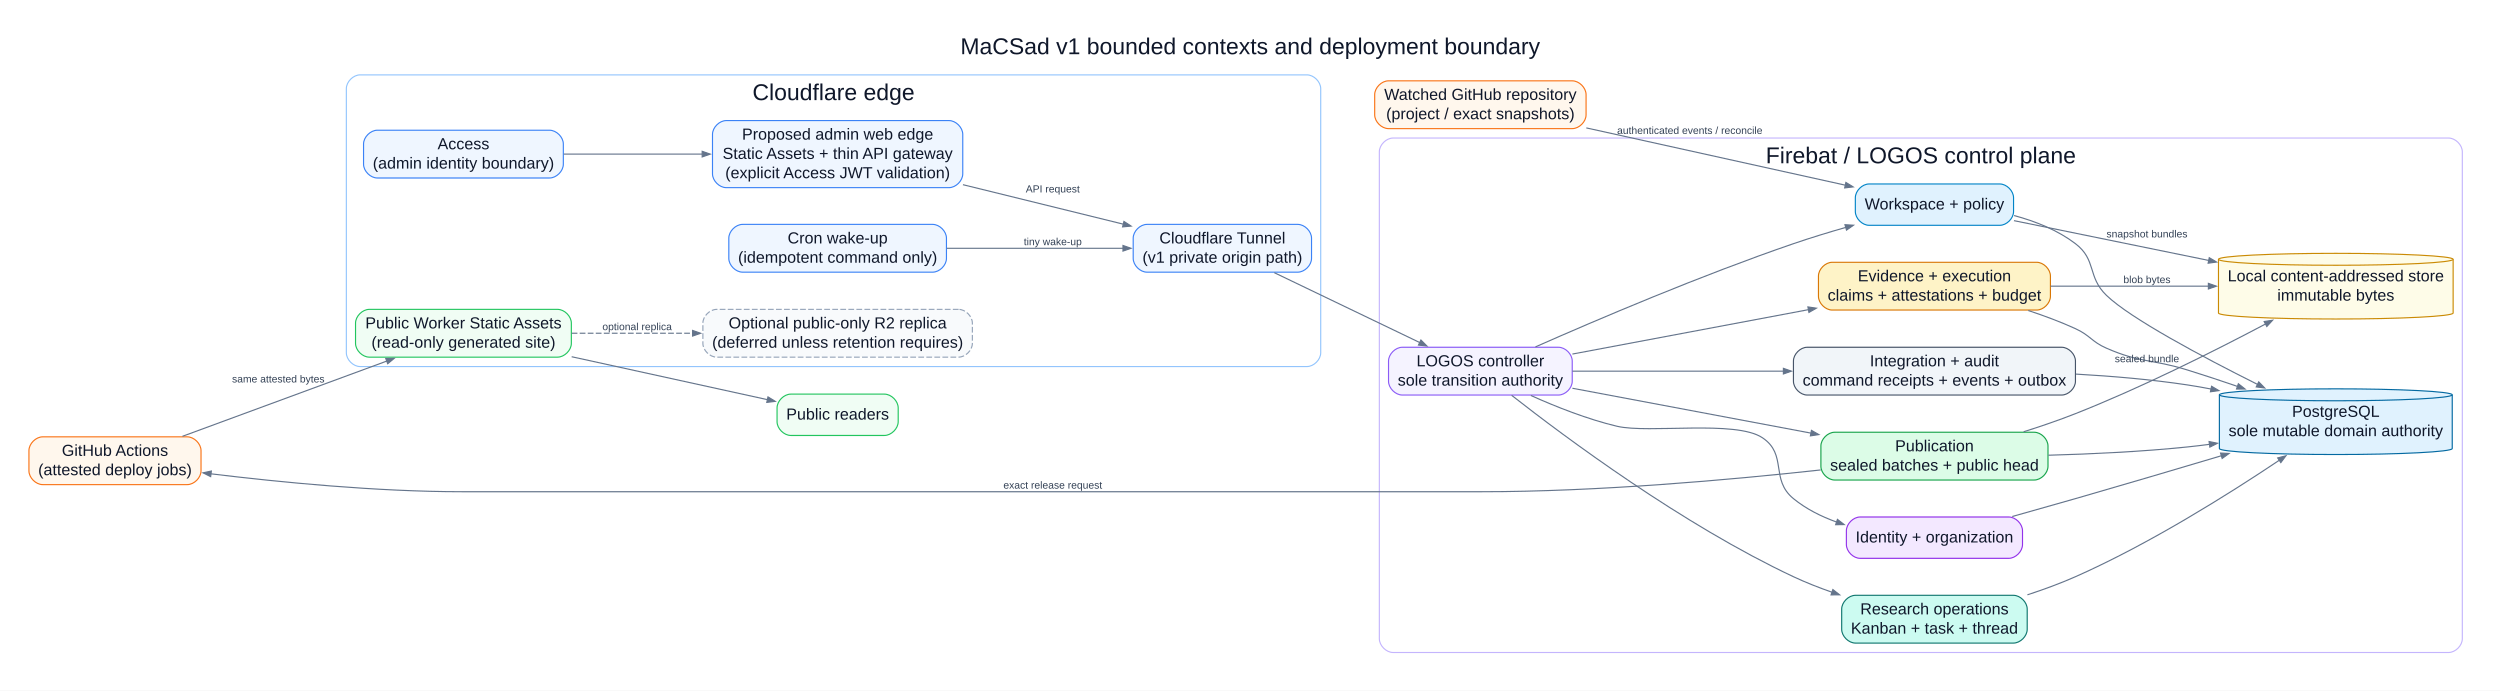
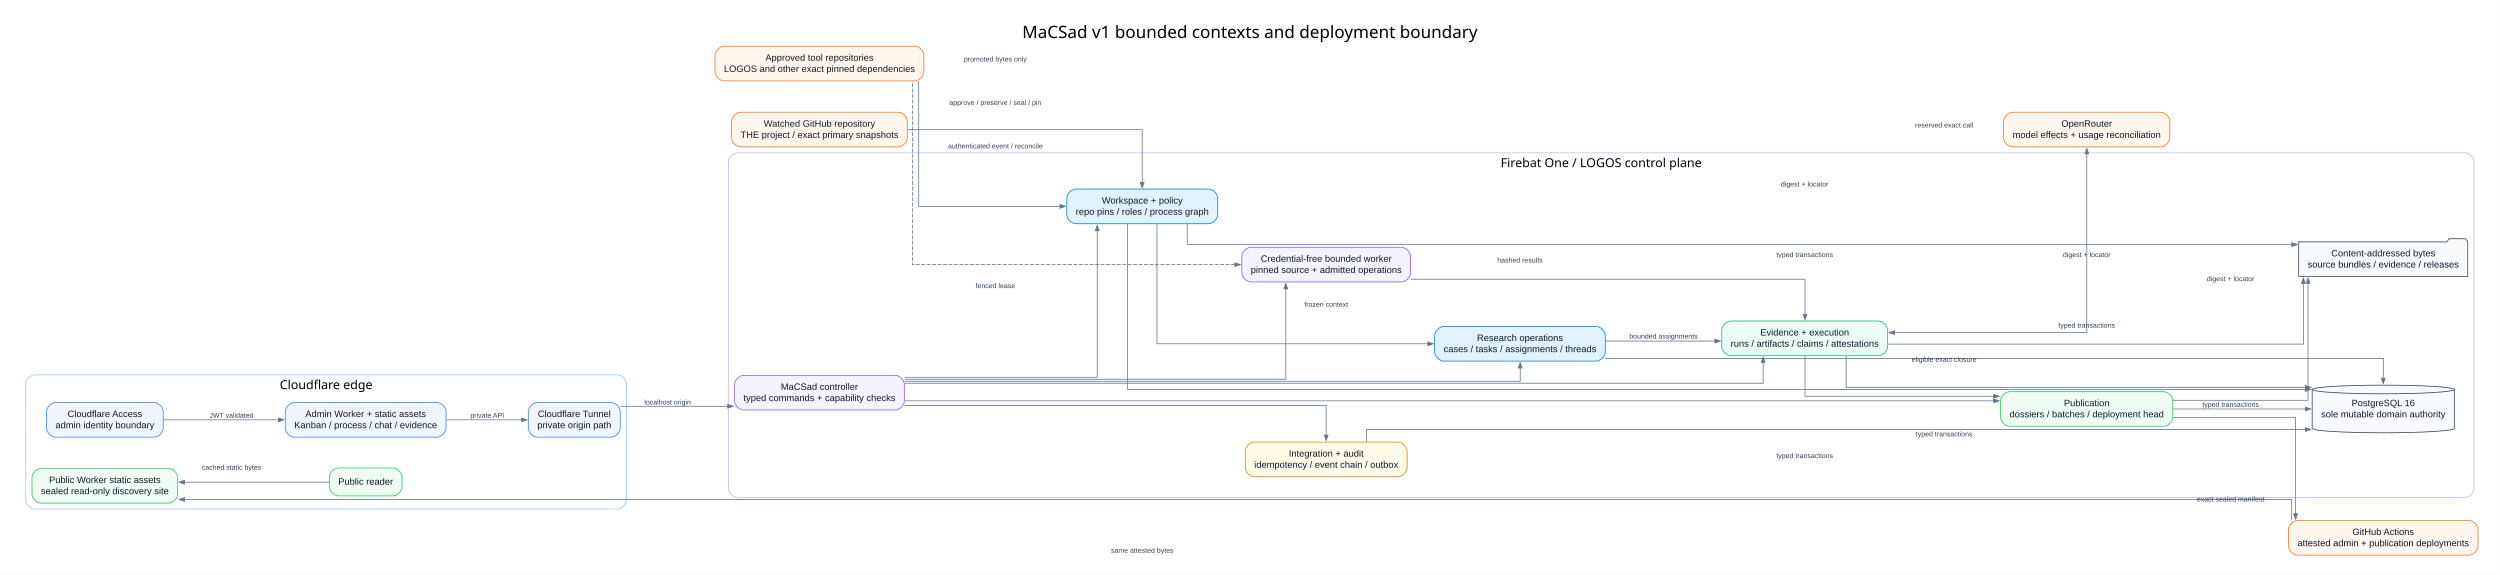
- <svg xmlns="http://www.w3.org/2000/svg" width="2177pt" height="601pt" viewBox="0.00 0.00 2177.00 601.00">
-   <g id="graph0" class="graph" transform="scale(1 1) rotate(0) translate(25.2 576.2)">
-     <polygon fill="#ffffff" stroke="none" points="-25.2,25.2 -25.2,-576.2 2152.19,-576.2 2152.19,25.2 -25.2,25.2" />
-     <text xml:space="preserve" text-anchor="middle" x="1063.5" y="-529" font-family="Arial" font-size="20.00" fill="#0f172a">MaCSad v1 bounded contexts and deployment boundary</text>
+ <svg xmlns="http://www.w3.org/2000/svg" width="3221pt" height="740pt" viewBox="0.00 0.00 3221.00 740.00">
+   <g id="graph0" class="graph" transform="scale(1 1) rotate(0) translate(25.2 715.24)">
+     <polygon fill="white" stroke="none" points="-25.2,25.2 -25.2,-715.24 3195.46,-715.24 3195.46,25.2 -25.2,25.2" />
+     <text xml:space="preserve" text-anchor="middle" x="1585.13" y="-666.24" font-family="Arial Bold" font-size="22.00">MaCSad v1 bounded contexts and deployment boundary</text>
    <g id="clust1" class="cluster">
-       <path fill="#ffffff" stroke="#93c5fd" d="M288.4,-257C288.4,-257 1112.88,-257 1112.88,-257 1118.88,-257 1124.88,-263 1124.88,-269 1124.88,-269 1124.88,-499 1124.88,-499 1124.88,-505 1118.88,-511 1112.88,-511 1112.88,-511 288.4,-511 288.4,-511 282.4,-511 276.4,-505 276.4,-499 276.4,-499 276.4,-269 276.4,-269 276.4,-263 282.4,-257 288.4,-257" />
-       <text xml:space="preserve" text-anchor="middle" x="700.64" y="-489" font-family="Arial" font-size="20.00" fill="#0f172a">Cloudflare edge</text>
+       <path fill="white" stroke="#93c5fd" d="M20,-59.32C20,-59.32 769.93,-59.32 769.93,-59.32 775.93,-59.32 781.93,-65.32 781.93,-71.32 781.93,-71.32 781.93,-220.32 781.93,-220.32 781.93,-226.32 775.93,-232.32 769.93,-232.32 769.93,-232.32 20,-232.32 20,-232.32 14,-232.32 8,-226.32 8,-220.32 8,-220.32 8,-71.32 8,-71.32 8,-65.32 14,-59.32 20,-59.32" />
+       <text xml:space="preserve" text-anchor="middle" x="394.97" y="-213.92" font-family="Arial Bold" font-size="16.00">Cloudflare edge</text>
    </g>
    <g id="clust2" class="cluster">
-       <path fill="#ffffff" stroke="#c4b5fd" d="M1187.93,-8C1187.93,-8 2106.99,-8 2106.99,-8 2112.99,-8 2118.99,-14 2118.99,-20 2118.99,-20 2118.99,-444 2118.99,-444 2118.99,-450 2112.99,-456 2106.99,-456 2106.99,-456 1187.93,-456 1187.93,-456 1181.93,-456 1175.93,-450 1175.93,-444 1175.93,-444 1175.93,-20 1175.93,-20 1175.93,-14 1181.93,-8 1187.93,-8" />
-       <text xml:space="preserve" text-anchor="middle" x="1647.46" y="-434" font-family="Arial" font-size="20.00" fill="#0f172a">Firebat / LOGOS control plane</text>
+       <path fill="white" stroke="#c4b5fd" d="M925.17,-74.32C925.17,-74.32 3150.26,-74.32 3150.26,-74.32 3156.26,-74.32 3162.26,-80.32 3162.26,-86.32 3162.26,-86.32 3162.26,-506.32 3162.26,-506.32 3162.26,-512.32 3156.26,-518.32 3150.26,-518.32 3150.26,-518.32 925.17,-518.32 925.17,-518.32 919.17,-518.32 913.17,-512.32 913.17,-506.32 913.17,-506.32 913.17,-86.32 913.17,-86.32 913.17,-80.32 919.17,-74.32 925.17,-74.32" />
+       <text xml:space="preserve" text-anchor="middle" x="2037.72" y="-499.92" font-family="Arial Bold" font-size="16.00">Firebat One / LOGOS control plane</text>
    </g>
    <g id="node1" class="node">
-       <path fill="#fff7ed" stroke="#f97316" d="M1343.95,-505.8C1343.95,-505.8 1183.88,-505.8 1183.88,-505.8 1177.88,-505.8 1171.88,-499.8 1171.88,-493.8 1171.88,-493.8 1171.88,-476.2 1171.88,-476.2 1171.88,-470.2 1177.88,-464.2 1183.88,-464.2 1183.88,-464.2 1343.95,-464.2 1343.95,-464.2 1349.95,-464.2 1355.95,-470.2 1355.95,-476.2 1355.95,-476.2 1355.95,-493.8 1355.95,-493.8 1355.95,-499.8 1349.95,-505.8 1343.95,-505.8" />
-       <text xml:space="preserve" text-anchor="middle" x="1263.91" y="-489.2" font-family="Arial" font-size="14.00" fill="#0f172a">Watched GitHub repository</text>
-       <text xml:space="preserve" text-anchor="middle" x="1263.91" y="-472.4" font-family="Arial" font-size="14.00" fill="#0f172a">(project / exact snapshots)</text>
+       <path fill="#fff7ed" stroke="#f97316" d="M1131.79,-570.64C1131.79,-570.64 929.35,-570.64 929.35,-570.64 923.35,-570.64 917.35,-564.64 917.35,-558.64 917.35,-558.64 917.35,-538 917.35,-538 917.35,-532 923.35,-526 929.35,-526 929.35,-526 1131.79,-526 1131.79,-526 1137.79,-526 1143.79,-532 1143.79,-538 1143.79,-538 1143.79,-558.64 1143.79,-558.64 1143.79,-564.64 1137.79,-570.64 1131.79,-570.64" />
+       <text xml:space="preserve" text-anchor="middle" x="1030.57" y="-551.92" font-family="Arial" font-size="12.00" fill="#0f172a">Watched GitHub repository</text>
+       <text xml:space="preserve" text-anchor="middle" x="1030.57" y="-537.52" font-family="Arial" font-size="12.00" fill="#0f172a">THE project / exact primary snapshots</text>
    </g>
    <g id="node11" class="node">
-       <path fill="#e0f2fe" stroke="#0284c7" d="M1716.2,-416C1716.2,-416 1602.43,-416 1602.43,-416 1596.43,-416 1590.43,-410 1590.43,-404 1590.43,-404 1590.43,-392 1590.43,-392 1590.43,-386 1596.43,-380 1602.43,-380 1602.43,-380 1716.2,-380 1716.2,-380 1722.2,-380 1728.2,-386 1728.2,-392 1728.2,-392 1728.2,-404 1728.2,-404 1728.2,-410 1722.2,-416 1716.2,-416" />
-       <text xml:space="preserve" text-anchor="middle" x="1659.31" y="-393.8" font-family="Arial" font-size="14.00" fill="#0f172a">Workspace + policy</text>
+       <path fill="#e0f2fe" stroke="#0284c7" d="M1531.72,-471.64C1531.72,-471.64 1361.26,-471.64 1361.26,-471.64 1355.26,-471.64 1349.26,-465.64 1349.26,-459.64 1349.26,-459.64 1349.26,-439 1349.26,-439 1349.26,-433 1355.26,-427 1361.26,-427 1361.26,-427 1531.72,-427 1531.72,-427 1537.72,-427 1543.72,-433 1543.72,-439 1543.72,-439 1543.72,-459.64 1543.72,-459.64 1543.72,-465.64 1537.72,-471.64 1531.72,-471.64" />
+       <text xml:space="preserve" text-anchor="middle" x="1446.49" y="-452.92" font-family="Arial" font-size="12.00" fill="#0f172a">Workspace + policy</text>
+       <text xml:space="preserve" text-anchor="middle" x="1446.49" y="-438.52" font-family="Arial" font-size="12.00" fill="#0f172a">repo pins / roles / process graph</text>
+     </g>
+     <g id="edge22" class="edge">
+       <path fill="none" stroke="#64748b" d="M1144.21,-548.32C1267.34,-548.32 1446.44,-548.32 1446.44,-548.32 1446.44,-548.32 1446.44,-480.3 1446.44,-480.3" />
+       <polygon fill="#64748b" stroke="#64748b" points="1448.89,-480.3 1446.44,-473.3 1443.99,-480.3 1448.89,-480.3" />
+       <text xml:space="preserve" text-anchor="middle" x="1257.22" y="-524.02" font-family="Arial" font-size="9.00" fill="#334155">authenticated event / reconcile</text>
+     </g>
+     <g id="node2" class="node">
+       <path fill="#fff7ed" stroke="#f97316" d="M1153.18,-655.64C1153.18,-655.64 907.97,-655.64 907.97,-655.64 901.97,-655.64 895.97,-649.64 895.97,-643.64 895.97,-643.64 895.97,-623 895.97,-623 895.97,-617 901.97,-611 907.97,-611 907.97,-611 1153.18,-611 1153.18,-611 1159.18,-611 1165.18,-617 1165.18,-623 1165.18,-623 1165.18,-643.64 1165.18,-643.64 1165.18,-649.64 1159.18,-655.64 1153.18,-655.64" />
+       <text xml:space="preserve" text-anchor="middle" x="1030.57" y="-636.92" font-family="Arial" font-size="12.00" fill="#0f172a">Approved tool repositories</text>
+       <text xml:space="preserve" text-anchor="middle" x="1030.57" y="-622.52" font-family="Arial" font-size="12.00" fill="#0f172a">LOGOS and other exact pinned dependencies</text>
+     </g>
+     <g id="edge23" class="edge">
+       <path fill="none" stroke="#64748b" d="M1158.44,-610.76C1158.44,-561.62 1158.44,-449.32 1158.44,-449.32 1158.44,-449.32 1340.45,-449.32 1340.45,-449.32" />
+       <polygon fill="#64748b" stroke="#64748b" points="1340.45,-451.77 1347.45,-449.32 1340.45,-446.87 1340.45,-451.77" />
+       <text xml:space="preserve" text-anchor="middle" x="1257.22" y="-580.02" font-family="Arial" font-size="9.00" fill="#334155">approve / preserve / seal / pin</text>
+     </g>
+     <g id="node3" class="node">
+       <path fill="#fff7ed" stroke="#f97316" d="M2758.38,-570.64C2758.38,-570.64 2568.23,-570.64 2568.23,-570.64 2562.23,-570.64 2556.23,-564.64 2556.23,-558.64 2556.23,-558.64 2556.23,-538 2556.23,-538 2556.23,-532 2562.23,-526 2568.23,-526 2568.23,-526 2758.38,-526 2758.38,-526 2764.38,-526 2770.38,-532 2770.38,-538 2770.38,-538 2770.38,-558.64 2770.38,-558.64 2770.38,-564.64 2764.38,-570.64 2758.38,-570.64" />
+       <text xml:space="preserve" text-anchor="middle" x="2663.3" y="-551.92" font-family="Arial" font-size="12.00" fill="#0f172a">OpenRouter</text>
+       <text xml:space="preserve" text-anchor="middle" x="2663.3" y="-537.52" font-family="Arial" font-size="12.00" fill="#0f172a">model effects + usage reconciliation</text>
+     </g>
+     <g id="node4" class="node">
+       <path fill="#fff7ed" stroke="#f97316" d="M3155.44,-44.64C3155.44,-44.64 2935.26,-44.64 2935.26,-44.64 2929.26,-44.64 2923.26,-38.64 2923.26,-32.64 2923.26,-32.64 2923.26,-12 2923.26,-12 2923.26,-6 2929.26,0 2935.26,0 2935.26,0 3155.44,0 3155.44,0 3161.44,0 3167.44,-6 3167.44,-12 3167.44,-12 3167.44,-32.64 3167.44,-32.64 3167.44,-38.64 3161.44,-44.64 3155.44,-44.64" />
+       <text xml:space="preserve" text-anchor="middle" x="3045.35" y="-25.92" font-family="Arial" font-size="12.00" fill="#0f172a">GitHub Actions</text>
+       <text xml:space="preserve" text-anchor="middle" x="3045.35" y="-11.52" font-family="Arial" font-size="12.00" fill="#0f172a">attested admin + publication deployments</text>
+     </g>
+     <g id="node8" class="node">
+       <path fill="#f0fdf4" stroke="#22c55e" d="M191.79,-111.64C191.79,-111.64 28,-111.64 28,-111.64 22,-111.64 16,-105.64 16,-99.64 16,-99.64 16,-79 16,-79 16,-73 22,-67 28,-67 28,-67 191.79,-67 191.79,-67 197.79,-67 203.79,-73 203.79,-79 203.79,-79 203.79,-99.64 203.79,-99.64 203.79,-105.64 197.79,-111.64 191.79,-111.64" />
+       <text xml:space="preserve" text-anchor="middle" x="109.89" y="-92.92" font-family="Arial" font-size="12.00" fill="#0f172a">Public Worker static assets</text>
+       <text xml:space="preserve" text-anchor="middle" x="109.89" y="-78.52" font-family="Arial" font-size="12.00" fill="#0f172a">sealed read-only discovery site</text>
+     </g>
+     <g id="edge28" class="edge">
+       <path fill="none" stroke="#64748b" d="M2927.44,-44.97C2927.44,-57.94 2927.44,-71.66 2927.44,-71.66 2927.44,-71.66 212.55,-71.66 212.55,-71.66" />
+       <polygon fill="#64748b" stroke="#64748b" points="212.55,-69.21 205.55,-71.66 212.55,-74.11 212.55,-69.21" />
+       <text xml:space="preserve" text-anchor="middle" x="1446.49" y="-3.02" font-family="Arial" font-size="9.00" fill="#334155">same attested bytes</text>
+     </g>
+     <g id="node5" class="node">
+       <path fill="#eff6ff" stroke="#3b82f6" d="M173.12,-196.64C173.12,-196.64 46.67,-196.64 46.67,-196.64 40.67,-196.64 34.67,-190.64 34.67,-184.64 34.67,-184.64 34.67,-164 34.67,-164 34.67,-158 40.67,-152 46.67,-152 46.67,-152 173.12,-152 173.12,-152 179.12,-152 185.12,-158 185.12,-164 185.12,-164 185.12,-184.64 185.12,-184.64 185.12,-190.64 179.12,-196.64 173.12,-196.64" />
+       <text xml:space="preserve" text-anchor="middle" x="109.89" y="-177.92" font-family="Arial" font-size="12.00" fill="#0f172a">Cloudflare Access</text>
+       <text xml:space="preserve" text-anchor="middle" x="109.89" y="-163.52" font-family="Arial" font-size="12.00" fill="#0f172a">admin identity boundary</text>
+     </g>
+     <g id="node6" class="node">
+       <path fill="#eff6ff" stroke="#3b82f6" d="M537.48,-196.64C537.48,-196.64 354.33,-196.64 354.33,-196.64 348.33,-196.64 342.33,-190.64 342.33,-184.64 342.33,-184.64 342.33,-164 342.33,-164 342.33,-158 348.33,-152 354.33,-152 354.33,-152 537.48,-152 537.48,-152 543.48,-152 549.48,-158 549.48,-164 549.48,-164 549.48,-184.64 549.48,-184.64 549.48,-190.64 543.48,-196.64 537.48,-196.64" />
+       <text xml:space="preserve" text-anchor="middle" x="445.9" y="-177.92" font-family="Arial" font-size="12.00" fill="#0f172a">Admin Worker + static assets</text>
+       <text xml:space="preserve" text-anchor="middle" x="445.9" y="-163.52" font-family="Arial" font-size="12.00" fill="#0f172a">Kanban / process / chat / evidence</text>
    </g>
    <g id="edge1" class="edge">
-       <path fill="none" stroke="#64748b" d="M1356.16,-464.82C1424.61,-449.68 1517.27,-429.19 1581.86,-414.91" />
-       <polygon fill="#64748b" stroke="#64748b" points="1582.2,-417.34 1588.51,-413.44 1581.14,-412.56 1582.2,-417.34" />
-       <text xml:space="preserve" text-anchor="middle" x="1446.24" y="-459.56" font-family="Arial" font-size="9.00" fill="#334155">authenticated events / reconcile</text>
-     </g>
-     <g id="node2" class="node">
-       <path fill="#fff7ed" stroke="#f97316" d="M137.85,-195.8C137.85,-195.8 12,-195.8 12,-195.8 6,-195.8 0,-189.8 0,-183.8 0,-183.8 0,-166.2 0,-166.2 0,-160.2 6,-154.2 12,-154.2 12,-154.2 137.85,-154.2 137.85,-154.2 143.85,-154.2 149.85,-160.2 149.85,-166.2 149.85,-166.2 149.85,-183.8 149.85,-183.8 149.85,-189.8 143.85,-195.8 137.85,-195.8" />
-       <text xml:space="preserve" text-anchor="middle" x="74.93" y="-179.2" font-family="Arial" font-size="14.00" fill="#0f172a">GitHub Actions</text>
-       <text xml:space="preserve" text-anchor="middle" x="74.93" y="-162.4" font-family="Arial" font-size="14.00" fill="#0f172a">(attested deploy jobs)</text>
+       <path fill="none" stroke="#64748b" d="M185.3,-174.32C185.3,-174.32 333.57,-174.32 333.57,-174.32" />
+       <polygon fill="#64748b" stroke="#64748b" points="333.57,-176.77 340.57,-174.32 333.57,-171.87 333.57,-176.77" />
+       <text xml:space="preserve" text-anchor="middle" x="273.06" y="-177.02" font-family="Arial" font-size="9.00" fill="#334155">JWT validated</text>
    </g>
    <g id="node7" class="node">
-       <path fill="#f0fdf4" stroke="#22c55e" d="M460.33,-306.8C460.33,-306.8 296.4,-306.8 296.4,-306.8 290.4,-306.8 284.4,-300.8 284.4,-294.8 284.4,-294.8 284.4,-277.2 284.4,-277.2 284.4,-271.2 290.4,-265.2 296.4,-265.2 296.4,-265.2 460.33,-265.2 460.33,-265.2 466.33,-265.2 472.33,-271.2 472.33,-277.2 472.33,-277.2 472.33,-294.8 472.33,-294.8 472.33,-300.8 466.33,-306.8 460.33,-306.8" />
-       <text xml:space="preserve" text-anchor="middle" x="378.37" y="-290.2" font-family="Arial" font-size="14.00" fill="#0f172a">Public Worker Static Assets</text>
-       <text xml:space="preserve" text-anchor="middle" x="378.37" y="-273.4" font-family="Arial" font-size="14.00" fill="#0f172a">(read-only generated site)</text>
-     </g>
-     <g id="edge22" class="edge">
-       <path fill="none" stroke="#64748b" d="M133.69,-196.27C184.61,-215.02 258.75,-242.32 311.86,-261.88" />
-       <polygon fill="#64748b" stroke="#64748b" points="310.71,-264.06 318.12,-264.18 312.4,-259.47 310.71,-264.06" />
-       <text xml:space="preserve" text-anchor="middle" x="217.13" y="-243.14" font-family="Arial" font-size="9.00" fill="#334155">same attested bytes</text>
-     </g>
-     <g id="node3" class="node">
-       <path fill="#f0fdf4" stroke="#22c55e" d="M744.95,-233C744.95,-233 663.46,-233 663.46,-233 657.46,-233 651.46,-227 651.46,-221 651.46,-221 651.46,-209 651.46,-209 651.46,-203 657.46,-197 663.46,-197 663.46,-197 744.95,-197 744.95,-197 750.95,-197 756.95,-203 756.95,-209 756.95,-209 756.95,-221 756.95,-221 756.95,-227 750.95,-233 744.95,-233" />
-       <text xml:space="preserve" text-anchor="middle" x="704.21" y="-210.8" font-family="Arial" font-size="14.00" fill="#0f172a">Public readers</text>
-     </g>
-     <g id="node4" class="node">
-       <path fill="#eff6ff" stroke="#3b82f6" d="M453.35,-462.8C453.35,-462.8 303.38,-462.8 303.38,-462.8 297.38,-462.8 291.38,-456.8 291.38,-450.8 291.38,-450.8 291.38,-433.2 291.38,-433.2 291.38,-427.2 297.38,-421.2 303.38,-421.2 303.38,-421.2 453.35,-421.2 453.35,-421.2 459.35,-421.2 465.35,-427.2 465.35,-433.2 465.35,-433.2 465.35,-450.8 465.35,-450.8 465.35,-456.8 459.35,-462.8 453.35,-462.8" />
-       <text xml:space="preserve" text-anchor="middle" x="378.37" y="-446.2" font-family="Arial" font-size="14.00" fill="#0f172a">Access</text>
-       <text xml:space="preserve" text-anchor="middle" x="378.37" y="-429.4" font-family="Arial" font-size="14.00" fill="#0f172a">(admin identity boundary)</text>
-     </g>
-     <g id="node5" class="node">
-       <path fill="#eff6ff" stroke="#3b82f6" d="M801.17,-471.2C801.17,-471.2 607.24,-471.2 607.24,-471.2 601.24,-471.2 595.24,-465.2 595.24,-459.2 595.24,-459.2 595.24,-424.8 595.24,-424.8 595.24,-418.8 601.24,-412.8 607.24,-412.8 607.24,-412.8 801.17,-412.8 801.17,-412.8 807.17,-412.8 813.17,-418.8 813.17,-424.8 813.17,-424.8 813.17,-459.2 813.17,-459.2 813.17,-465.2 807.17,-471.2 801.17,-471.2" />
-       <text xml:space="preserve" text-anchor="middle" x="704.21" y="-454.6" font-family="Arial" font-size="14.00" fill="#0f172a">Proposed admin web edge</text>
-       <text xml:space="preserve" text-anchor="middle" x="704.21" y="-437.8" font-family="Arial" font-size="14.00" fill="#0f172a">Static Assets + thin API gateway</text>
-       <text xml:space="preserve" text-anchor="middle" x="704.21" y="-421" font-family="Arial" font-size="14.00" fill="#0f172a">(explicit Access JWT validation)</text>
+       <path fill="#eff6ff" stroke="#3b82f6" d="M761.93,-196.64C761.93,-196.64 667.5,-196.64 667.5,-196.64 661.5,-196.64 655.5,-190.64 655.5,-184.64 655.5,-184.64 655.5,-164 655.5,-164 655.5,-158 661.5,-152 667.5,-152 667.5,-152 761.93,-152 761.93,-152 767.93,-152 773.93,-158 773.93,-164 773.93,-164 773.93,-184.64 773.93,-184.64 773.93,-190.64 767.93,-196.64 761.93,-196.64" />
+       <text xml:space="preserve" text-anchor="middle" x="714.72" y="-177.92" font-family="Arial" font-size="12.00" fill="#0f172a">Cloudflare Tunnel</text>
+       <text xml:space="preserve" text-anchor="middle" x="714.72" y="-163.52" font-family="Arial" font-size="12.00" fill="#0f172a">private origin path</text>
    </g>
    <g id="edge2" class="edge">
-       <path fill="none" stroke="#64748b" d="M465.72,-442C502.72,-442 546.5,-442 586.33,-442" />
-       <polygon fill="#64748b" stroke="#64748b" points="586.26,-444.45 593.26,-442 586.26,-439.55 586.26,-444.45" />
-     </g>
-     <g id="node6" class="node">
-       <path fill="#eff6ff" stroke="#3b82f6" d="M1104.88,-380.8C1104.88,-380.8 973.59,-380.8 973.59,-380.8 967.59,-380.8 961.59,-374.8 961.59,-368.8 961.59,-368.8 961.59,-351.2 961.59,-351.2 961.59,-345.2 967.59,-339.2 973.59,-339.2 973.59,-339.2 1104.88,-339.2 1104.88,-339.2 1110.88,-339.2 1116.88,-345.2 1116.88,-351.2 1116.88,-351.2 1116.88,-368.8 1116.88,-368.8 1116.88,-374.8 1110.88,-380.8 1104.88,-380.8" />
-       <text xml:space="preserve" text-anchor="middle" x="1039.24" y="-364.2" font-family="Arial" font-size="14.00" fill="#0f172a">Cloudflare Tunnel</text>
-       <text xml:space="preserve" text-anchor="middle" x="1039.24" y="-347.4" font-family="Arial" font-size="14.00" fill="#0f172a">(v1 private origin path)</text>
+       <path fill="none" stroke="#64748b" d="M549.83,-174.32C549.83,-174.32 646.83,-174.32 646.83,-174.32" />
+       <polygon fill="#64748b" stroke="#64748b" points="646.83,-176.77 653.83,-174.32 646.83,-171.87 646.83,-176.77" />
+       <text xml:space="preserve" text-anchor="middle" x="602.49" y="-177.02" font-family="Arial" font-size="9.00" fill="#334155">private API</text>
+     </g>
+     <g id="node10" class="node">
+       <path fill="#f5f3ff" stroke="#8b5cf6" d="M1127.97,-231.64C1127.97,-231.64 933.17,-231.64 933.17,-231.64 927.17,-231.64 921.17,-225.64 921.17,-219.64 921.17,-219.64 921.17,-199 921.17,-199 921.17,-193 927.17,-187 933.17,-187 933.17,-187 1127.97,-187 1127.97,-187 1133.97,-187 1139.97,-193 1139.97,-199 1139.97,-199 1139.97,-219.64 1139.97,-219.64 1139.97,-225.64 1133.97,-231.64 1127.97,-231.64" />
+       <text xml:space="preserve" text-anchor="middle" x="1030.57" y="-212.92" font-family="Arial" font-size="12.00" fill="#0f172a">MaCSad controller</text>
+       <text xml:space="preserve" text-anchor="middle" x="1030.57" y="-198.52" font-family="Arial" font-size="12.00" fill="#0f172a">typed commands + capability checks</text>
+     </g>
+     <g id="edge26" class="edge">
+       <path fill="none" stroke="#64748b" d="M774.13,-191.82C774.13,-191.82 912.41,-191.82 912.41,-191.82" />
+       <polygon fill="#64748b" stroke="#64748b" points="912.41,-194.27 919.41,-191.82 912.41,-189.37 912.41,-194.27" />
+       <text xml:space="preserve" text-anchor="middle" x="834.95" y="-194.02" font-family="Arial" font-size="9.00" fill="#334155">localhost origin</text>
+     </g>
+     <g id="node9" class="node">
+       <path fill="#f0fdf4" stroke="#22c55e" d="M480.78,-112.32C480.78,-112.32 411.03,-112.32 411.03,-112.32 405.03,-112.32 399.03,-106.32 399.03,-100.32 399.03,-100.32 399.03,-88.32 399.03,-88.32 399.03,-82.32 405.03,-76.32 411.03,-76.32 411.03,-76.32 480.78,-76.32 480.78,-76.32 486.78,-76.32 492.78,-82.32 492.78,-88.32 492.78,-88.32 492.78,-100.32 492.78,-100.32 492.78,-106.32 486.78,-112.32 480.78,-112.32" />
+       <text xml:space="preserve" text-anchor="middle" x="445.9" y="-90.72" font-family="Arial" font-size="12.00" fill="#0f172a">Public reader</text>
    </g>
    <g id="edge3" class="edge">
-       <path fill="none" stroke="#64748b" d="M813.33,-415.38C858.65,-404.22 910.58,-391.43 953.11,-380.96" />
-       <polygon fill="#64748b" stroke="#64748b" points="953.53,-383.38 959.75,-379.33 952.36,-378.62 953.53,-383.38" />
-       <text xml:space="preserve" text-anchor="middle" x="891.57" y="-408.61" font-family="Arial" font-size="9.00" fill="#334155">API request</text>
-     </g>
-     <g id="node10" class="node">
-       <path fill="#f5f3ff" stroke="#8b5cf6" d="M1331.9,-273.8C1331.9,-273.8 1195.93,-273.8 1195.93,-273.8 1189.93,-273.8 1183.93,-267.8 1183.93,-261.8 1183.93,-261.8 1183.93,-244.2 1183.93,-244.2 1183.93,-238.2 1189.93,-232.2 1195.93,-232.2 1195.93,-232.2 1331.9,-232.2 1331.9,-232.2 1337.9,-232.2 1343.9,-238.2 1343.9,-244.2 1343.9,-244.2 1343.9,-261.8 1343.9,-261.8 1343.9,-267.8 1337.9,-273.8 1331.9,-273.8" />
-       <text xml:space="preserve" text-anchor="middle" x="1263.91" y="-257.2" font-family="Arial" font-size="14.00" fill="#0f172a">LOGOS controller</text>
-       <text xml:space="preserve" text-anchor="middle" x="1263.91" y="-240.4" font-family="Arial" font-size="14.00" fill="#0f172a">sole transition authority</text>
+       <path fill="none" stroke="#64748b" d="M212.45,-93.98C212.45,-93.98 398.83,-93.98 398.83,-93.98" />
+       <polygon fill="#64748b" stroke="#64748b" points="212.45,-91.53 205.45,-93.98 212.45,-96.43 212.45,-91.53" />
+       <text xml:space="preserve" text-anchor="middle" x="273.06" y="-110.02" font-family="Arial" font-size="9.00" fill="#334155">cached static bytes</text>
    </g>
    <g id="edge4" class="edge">
-       <path fill="none" stroke="#64748b" d="M1084.5,-338.73C1121,-321.19 1172.84,-296.28 1211.25,-277.83" />
-       <polygon fill="#64748b" stroke="#64748b" points="1212.13,-280.12 1217.37,-274.88 1210,-275.71 1212.13,-280.12" />
-     </g>
-     <g id="edge23" class="edge">
-       <path fill="none" stroke="#64748b" d="M472.6,-265.56C527.53,-253.52 595.41,-238.63 643.26,-228.14" />
-       <polygon fill="#64748b" stroke="#64748b" points="643.57,-230.58 649.88,-226.69 642.52,-225.8 643.57,-230.58" />
-     </g>
-     <g id="node9" class="node">
-       <path fill="#f8fafc" stroke="#94a3b8" stroke-dasharray="5,2" d="M809.54,-306.8C809.54,-306.8 598.87,-306.8 598.87,-306.8 592.87,-306.8 586.87,-300.8 586.87,-294.8 586.87,-294.8 586.87,-277.2 586.87,-277.2 586.87,-271.2 592.87,-265.2 598.87,-265.2 598.87,-265.2 809.54,-265.2 809.54,-265.2 815.54,-265.2 821.54,-271.2 821.54,-277.2 821.54,-277.2 821.54,-294.8 821.54,-294.8 821.54,-300.8 815.54,-306.8 809.54,-306.8" />
-       <text xml:space="preserve" text-anchor="middle" x="704.21" y="-290.2" font-family="Arial" font-size="14.00" fill="#0f172a">Optional public-only R2 replica</text>
-       <text xml:space="preserve" text-anchor="middle" x="704.21" y="-273.4" font-family="Arial" font-size="14.00" fill="#0f172a">(deferred unless retention requires)</text>
+       <path fill="none" stroke="#64748b" d="M1140.38,-229.11C1245.57,-229.11 1388.44,-229.11 1388.44,-229.11 1388.44,-229.11 1388.44,-418.07 1388.44,-418.07" />
+       <polygon fill="#64748b" stroke="#64748b" points="1385.99,-418.07 1388.44,-425.07 1390.89,-418.07 1385.99,-418.07" />
+     </g>
+     <g id="node12" class="node">
+       <path fill="#e0f2fe" stroke="#0284c7" d="M2031.01,-294.64C2031.01,-294.64 1835.22,-294.64 1835.22,-294.64 1829.22,-294.64 1823.22,-288.64 1823.22,-282.64 1823.22,-282.64 1823.22,-262 1823.22,-262 1823.22,-256 1829.22,-250 1835.22,-250 1835.22,-250 2031.01,-250 2031.01,-250 2037.01,-250 2043.01,-256 2043.01,-262 2043.01,-262 2043.01,-282.64 2043.01,-282.64 2043.01,-288.64 2037.01,-294.64 2031.01,-294.64" />
+       <text xml:space="preserve" text-anchor="middle" x="1933.11" y="-275.92" font-family="Arial" font-size="12.00" fill="#0f172a">Research operations</text>
+       <text xml:space="preserve" text-anchor="middle" x="1933.11" y="-261.52" font-family="Arial" font-size="12.00" fill="#0f172a">cases / tasks / assignments / threads</text>
+     </g>
+     <g id="edge5" class="edge">
+       <path fill="none" stroke="#64748b" d="M1140.38,-224.06C1380.99,-224.06 1933.44,-224.06 1933.44,-224.06 1933.44,-224.06 1933.44,-241.09 1933.44,-241.09" />
+       <polygon fill="#64748b" stroke="#64748b" points="1930.99,-241.09 1933.44,-248.09 1935.89,-241.09 1930.99,-241.09" />
+     </g>
+     <g id="node13" class="node">
+       <path fill="#ecfdf5" stroke="#10b981" d="M2394.85,-301.64C2394.85,-301.64 2205.07,-301.64 2205.07,-301.64 2199.07,-301.64 2193.07,-295.64 2193.07,-289.64 2193.07,-289.64 2193.07,-269 2193.07,-269 2193.07,-263 2199.07,-257 2205.07,-257 2205.07,-257 2394.85,-257 2394.85,-257 2400.85,-257 2406.85,-263 2406.85,-269 2406.85,-269 2406.85,-289.64 2406.85,-289.64 2406.85,-295.64 2400.85,-301.64 2394.85,-301.64" />
+       <text xml:space="preserve" text-anchor="middle" x="2299.96" y="-282.92" font-family="Arial" font-size="12.00" fill="#0f172a">Evidence + execution</text>
+       <text xml:space="preserve" text-anchor="middle" x="2299.96" y="-268.52" font-family="Arial" font-size="12.00" fill="#0f172a">runs / artifacts / claims / attestations</text>
+     </g>
+     <g id="edge6" class="edge">
+       <path fill="none" stroke="#64748b" d="M1140.35,-221.54C1439.43,-221.54 2246.44,-221.54 2246.44,-221.54 2246.44,-221.54 2246.44,-248.3 2246.44,-248.3" />
+       <polygon fill="#64748b" stroke="#64748b" points="2243.99,-248.3 2246.44,-255.3 2248.89,-248.3 2243.99,-248.3" />
+     </g>
+     <g id="node14" class="node">
+       <path fill="#f0fdf4" stroke="#22c55e" d="M2762.22,-210.64C2762.22,-210.64 2564.39,-210.64 2564.39,-210.64 2558.39,-210.64 2552.39,-204.64 2552.39,-198.64 2552.39,-198.64 2552.39,-178 2552.39,-178 2552.39,-172 2558.39,-166 2564.39,-166 2564.39,-166 2762.22,-166 2762.22,-166 2768.22,-166 2774.22,-172 2774.22,-178 2774.22,-178 2774.22,-198.64 2774.22,-198.64 2774.22,-204.64 2768.22,-210.64 2762.22,-210.64" />
+       <text xml:space="preserve" text-anchor="middle" x="2663.3" y="-191.92" font-family="Arial" font-size="12.00" fill="#0f172a">Publication</text>
+       <text xml:space="preserve" text-anchor="middle" x="2663.3" y="-177.52" font-family="Arial" font-size="12.00" fill="#0f172a">dossiers / batches / deployment head</text>
+     </g>
+     <g id="edge7" class="edge">
+       <path fill="none" stroke="#64748b" d="M1140.23,-198.82C1140.23,-198.82 2543.45,-198.82 2543.45,-198.82" />
+       <polygon fill="#64748b" stroke="#64748b" points="2543.45,-201.27 2550.45,-198.82 2543.45,-196.37 2543.45,-201.27" />
+     </g>
+     <g id="node15" class="node">
+       <path fill="#fefce8" stroke="#ca8a04" d="M1775.71,-145.64C1775.71,-145.64 1591.22,-145.64 1591.22,-145.64 1585.22,-145.64 1579.22,-139.64 1579.22,-133.64 1579.22,-133.64 1579.22,-113 1579.22,-113 1579.22,-107 1585.22,-101 1591.22,-101 1591.22,-101 1775.71,-101 1775.71,-101 1781.71,-101 1787.71,-107 1787.71,-113 1787.71,-113 1787.71,-133.64 1787.71,-133.64 1787.71,-139.64 1781.71,-145.64 1775.71,-145.64" />
+       <text xml:space="preserve" text-anchor="middle" x="1683.47" y="-126.92" font-family="Arial" font-size="12.00" fill="#0f172a">Integration + audit</text>
+       <text xml:space="preserve" text-anchor="middle" x="1683.47" y="-112.52" font-family="Arial" font-size="12.00" fill="#0f172a">idempotency / event chain / outbox</text>
+     </g>
+     <g id="edge8" class="edge">
+       <path fill="none" stroke="#64748b" d="M1140.21,-192.91C1326.17,-192.91 1683.44,-192.91 1683.44,-192.91 1683.44,-192.91 1683.44,-154.62 1683.44,-154.62" />
+       <polygon fill="#64748b" stroke="#64748b" points="1685.89,-154.62 1683.44,-147.62 1680.99,-154.62 1685.89,-154.62" />
+     </g>
+     <g id="node18" class="node">
+       <path fill="#f5f3ff" stroke="#8b5cf6" d="M1780.22,-396.64C1780.22,-396.64 1586.72,-396.64 1586.72,-396.64 1580.72,-396.64 1574.72,-390.64 1574.72,-384.64 1574.72,-384.64 1574.72,-364 1574.72,-364 1574.72,-358 1580.72,-352 1586.72,-352 1586.72,-352 1780.22,-352 1780.22,-352 1786.22,-352 1792.22,-358 1792.22,-364 1792.22,-364 1792.22,-384.64 1792.22,-384.64 1792.22,-390.64 1786.22,-396.64 1780.22,-396.64" />
+       <text xml:space="preserve" text-anchor="middle" x="1683.47" y="-377.92" font-family="Arial" font-size="12.00" fill="#0f172a">Credential-free bounded worker</text>
+       <text xml:space="preserve" text-anchor="middle" x="1683.47" y="-363.52" font-family="Arial" font-size="12.00" fill="#0f172a">pinned source + admitted operations</text>
+     </g>
+     <g id="edge20" class="edge">
+       <path fill="none" stroke="#64748b" d="M1140.43,-226.59C1313.82,-226.59 1631.44,-226.59 1631.44,-226.59 1631.44,-226.59 1631.44,-343.05 1631.44,-343.05" />
+       <polygon fill="#64748b" stroke="#64748b" points="1628.99,-343.05 1631.44,-350.05 1633.89,-343.05 1628.99,-343.05" />
+       <text xml:space="preserve" text-anchor="middle" x="1257.22" y="-344.02" font-family="Arial" font-size="9.00" fill="#334155">fenced lease</text>
+     </g>
+     <g id="edge9" class="edge">
+       <path fill="none" stroke="#64748b" d="M1465.44,-426.54C1465.44,-378.74 1465.44,-272.32 1465.44,-272.32 1465.44,-272.32 1814.36,-272.32 1814.36,-272.32" />
+       <polygon fill="#64748b" stroke="#64748b" points="1814.36,-274.77 1821.36,-272.32 1814.36,-269.87 1814.36,-274.77" />
+       <text xml:space="preserve" text-anchor="middle" x="1683.47" y="-320.02" font-family="Arial" font-size="9.00" fill="#334155">frozen context</text>
+     </g>
+     <g id="node16" class="node">
+       <path fill="#f8fafc" stroke="#334155" d="M3136.92,-213.43C3136.92,-216.51 3095.88,-219.01 3045.35,-219.01 2994.83,-219.01 2953.79,-216.51 2953.79,-213.43 2953.79,-213.43 2953.79,-163.21 2953.79,-163.21 2953.79,-160.13 2994.83,-157.63 3045.35,-157.63 3095.88,-157.63 3136.92,-160.13 3136.92,-163.21 3136.92,-163.21 3136.92,-213.43 3136.92,-213.43" />
+       <path fill="none" stroke="#334155" d="M3136.92,-213.43C3136.92,-210.35 3095.88,-207.85 3045.35,-207.85 2994.83,-207.85 2953.79,-210.35 2953.79,-213.43" />
+       <text xml:space="preserve" text-anchor="middle" x="3045.35" y="-191.92" font-family="Arial" font-size="12.00" fill="#0f172a">PostgreSQL 16</text>
+       <text xml:space="preserve" text-anchor="middle" x="3045.35" y="-177.52" font-family="Arial" font-size="12.00" fill="#0f172a">sole mutable domain authority</text>
+     </g>
+     <g id="edge12" class="edge">
+       <path fill="none" stroke="#64748b" d="M1427.44,-426.7C1427.44,-367.66 1427.44,-213.43 1427.44,-213.43 1427.44,-213.43 2944.92,-213.43 2944.92,-213.43" />
+       <polygon fill="#64748b" stroke="#64748b" points="2944.92,-215.88 2951.92,-213.43 2944.92,-210.98 2944.92,-215.88" />
+       <text xml:space="preserve" text-anchor="middle" x="2299.96" y="-384.02" font-family="Arial" font-size="9.00" fill="#334155">typed transactions</text>
+     </g>
+     <g id="node17" class="node">
+       <polygon fill="#f8fafc" stroke="#334155" points="3154.26,-403.64 3151.26,-407.64 3130.26,-407.64 3127.26,-403.64 2936.44,-403.64 2936.44,-359 3154.26,-359 3154.26,-403.64" />
+       <text xml:space="preserve" text-anchor="middle" x="3045.35" y="-384.92" font-family="Arial" font-size="12.00" fill="#0f172a">Content-addressed bytes</text>
+       <text xml:space="preserve" text-anchor="middle" x="3045.35" y="-370.52" font-family="Arial" font-size="12.00" fill="#0f172a">source bundles / evidence / releases</text>
+     </g>
+     <g id="edge17" class="edge">
+       <path fill="none" stroke="#64748b" d="M1504.44,-426.75C1504.44,-413.82 1504.44,-400.14 1504.44,-400.14 1504.44,-400.14 2927.56,-400.14 2927.56,-400.14" />
+       <polygon fill="#64748b" stroke="#64748b" points="2927.56,-402.59 2934.56,-400.14 2927.56,-397.69 2927.56,-402.59" />
+       <text xml:space="preserve" text-anchor="middle" x="2299.96" y="-475.02" font-family="Arial" font-size="9.00" fill="#334155">digest + locator</text>
+     </g>
+     <g id="edge10" class="edge">
+       <path fill="none" stroke="#64748b" d="M2043.18,-275.82C2043.18,-275.82 2184.3,-275.82 2184.3,-275.82" />
+       <polygon fill="#64748b" stroke="#64748b" points="2184.3,-278.27 2191.3,-275.82 2184.3,-273.37 2184.3,-278.27" />
+       <text xml:space="preserve" text-anchor="middle" x="2118.04" y="-279.02" font-family="Arial" font-size="9.00" fill="#334155">bounded assignments</text>
+     </g>
+     <g id="edge13" class="edge">
+       <path fill="none" stroke="#64748b" d="M2043.32,-253.5C2324.31,-253.5 3045.44,-253.5 3045.44,-253.5 3045.44,-253.5 3045.44,-227.9 3045.44,-227.9" />
+       <polygon fill="#64748b" stroke="#64748b" points="3047.89,-227.9 3045.44,-220.9 3042.99,-227.9 3047.89,-227.9" />
+       <text xml:space="preserve" text-anchor="middle" x="2479.62" y="-153.02" font-family="Arial" font-size="9.00" fill="#334155">typed transactions</text>
+     </g>
+     <g id="edge25" class="edge">
+       <path fill="none" stroke="#64748b" d="M2415.56,-286.76C2415.56,-286.76 2663.44,-286.76 2663.44,-286.76 2663.44,-286.76 2663.44,-517.05 2663.44,-517.05" />
+       <polygon fill="#64748b" stroke="#64748b" points="2415.56,-284.31 2408.56,-286.76 2415.56,-289.21 2415.56,-284.31" />
+       <polygon fill="#64748b" stroke="#64748b" points="2660.99,-517.05 2663.44,-524.05 2665.89,-517.05 2660.99,-517.05" />
+       <text xml:space="preserve" text-anchor="middle" x="2479.62" y="-551.02" font-family="Arial" font-size="9.00" fill="#334155">reserved exact call</text>
+     </g>
+     <g id="edge11" class="edge">
+       <path fill="none" stroke="#64748b" d="M2300.44,-256.54C2300.44,-234.6 2300.44,-204.73 2300.44,-204.73 2300.44,-204.73 2543.45,-204.73 2543.45,-204.73" />
+       <polygon fill="#64748b" stroke="#64748b" points="2543.45,-207.18 2550.45,-204.73 2543.45,-202.28 2543.45,-207.18" />
+       <text xml:space="preserve" text-anchor="middle" x="2479.62" y="-249.02" font-family="Arial" font-size="9.00" fill="#334155">eligible exact closure</text>
+     </g>
+     <g id="edge14" class="edge">
+       <path fill="none" stroke="#64748b" d="M2353.44,-256.54C2353.44,-238.47 2353.44,-216.22 2353.44,-216.22 2353.44,-216.22 2944.96,-216.22 2944.96,-216.22" />
+       <polygon fill="#64748b" stroke="#64748b" points="2944.96,-218.67 2951.96,-216.22 2944.96,-213.77 2944.96,-218.67" />
+       <text xml:space="preserve" text-anchor="middle" x="2663.3" y="-293.02" font-family="Arial" font-size="9.00" fill="#334155">typed transactions</text>
+     </g>
+     <g id="edge18" class="edge">
+       <path fill="none" stroke="#64748b" d="M2407.13,-271.88C2589.93,-271.88 2942.44,-271.88 2942.44,-271.88 2942.44,-271.88 2942.44,-350.13 2942.44,-350.13" />
+       <polygon fill="#64748b" stroke="#64748b" points="2939.99,-350.13 2942.44,-357.13 2944.89,-350.13 2939.99,-350.13" />
+       <text xml:space="preserve" text-anchor="middle" x="2663.3" y="-384.02" font-family="Arial" font-size="9.00" fill="#334155">digest + locator</text>
+     </g>
+     <g id="edge27" class="edge">
+       <path fill="none" stroke="#64748b" d="M2774.71,-177.16C2848.76,-177.16 2932.44,-177.16 2932.44,-177.16 2932.44,-177.16 2932.44,-53.35 2932.44,-53.35" />
+       <polygon fill="#64748b" stroke="#64748b" points="2934.89,-53.35 2932.44,-46.35 2929.99,-53.35 2934.89,-53.35" />
+       <text xml:space="preserve" text-anchor="middle" x="2848.74" y="-69.02" font-family="Arial" font-size="9.00" fill="#334155">exact sealed manifest</text>
+     </g>
+     <g id="edge15" class="edge">
+       <path fill="none" stroke="#64748b" d="M2774.58,-188.32C2774.58,-188.32 2945,-188.32 2945,-188.32" />
+       <polygon fill="#64748b" stroke="#64748b" points="2945,-190.77 2952,-188.32 2945,-185.87 2945,-190.77" />
+       <text xml:space="preserve" text-anchor="middle" x="2848.74" y="-191.02" font-family="Arial" font-size="9.00" fill="#334155">typed transactions</text>
+     </g>
+     <g id="edge19" class="edge">
+       <path fill="none" stroke="#64748b" d="M2774.36,-199.48C2854.42,-199.48 2948.44,-199.48 2948.44,-199.48 2948.44,-199.48 2948.44,-350.14 2948.44,-350.14" />
+       <polygon fill="#64748b" stroke="#64748b" points="2945.99,-350.14 2948.44,-357.14 2950.89,-350.14 2945.99,-350.14" />
+       <text xml:space="preserve" text-anchor="middle" x="2848.74" y="-353.02" font-family="Arial" font-size="9.00" fill="#334155">digest + locator</text>
+     </g>
+     <g id="edge16" class="edge">
+       <path fill="none" stroke="#64748b" d="M1735.44,-145.71C1735.44,-154.18 1735.44,-161.81 1735.44,-161.81 1735.44,-161.81 2944.99,-161.81 2944.99,-161.81" />
+       <polygon fill="#64748b" stroke="#64748b" points="2944.99,-164.27 2951.99,-161.82 2944.99,-159.37 2944.99,-164.27" />
+       <text xml:space="preserve" text-anchor="middle" x="2299.96" y="-125.02" font-family="Arial" font-size="9.00" fill="#334155">typed transactions</text>
    </g>
    <g id="edge24" class="edge">
-       <path fill="none" stroke="#64748b" stroke-dasharray="5,2" d="M472.6,-286C505.47,-286 542.97,-286 578.04,-286" />
-       <polygon fill="#64748b" stroke="#64748b" points="577.91,-288.45 584.91,-286 577.91,-283.55 577.91,-288.45" />
-       <text xml:space="preserve" text-anchor="middle" x="529.6" y="-288.7" font-family="Arial" font-size="9.00" fill="#334155">optional replica</text>
-     </g>
-     <g id="node8" class="node">
-       <path fill="#eff6ff" stroke="#3b82f6" d="M786.97,-380.8C786.97,-380.8 621.45,-380.8 621.45,-380.8 615.45,-380.8 609.45,-374.8 609.45,-368.8 609.45,-368.8 609.45,-351.2 609.45,-351.2 609.45,-345.2 615.45,-339.2 621.45,-339.2 621.45,-339.2 786.97,-339.2 786.97,-339.2 792.97,-339.2 798.97,-345.2 798.97,-351.2 798.97,-351.2 798.97,-368.8 798.97,-368.8 798.97,-374.8 792.97,-380.8 786.97,-380.8" />
-       <text xml:space="preserve" text-anchor="middle" x="704.21" y="-364.2" font-family="Arial" font-size="14.00" fill="#0f172a">Cron wake-up</text>
-       <text xml:space="preserve" text-anchor="middle" x="704.21" y="-347.4" font-family="Arial" font-size="14.00" fill="#0f172a">(idempotent command only)</text>
-     </g>
-     <g id="edge5" class="edge">
-       <path fill="none" stroke="#64748b" d="M799.31,-360C847.57,-360 905.92,-360 952.87,-360" />
-       <polygon fill="#64748b" stroke="#64748b" points="952.69,-362.45 959.69,-360 952.69,-357.55 952.69,-362.45" />
-       <text xml:space="preserve" text-anchor="middle" x="891.57" y="-362.7" font-family="Arial" font-size="9.00" fill="#334155">tiny wake-up</text>
-     </g>
-     <g id="edge6" class="edge">
-       <path fill="none" stroke="#64748b" d="M1311.88,-274.13C1365.53,-297.82 1456.29,-336.51 1536.53,-364 1551.21,-369.03 1567.06,-373.87 1582.33,-378.25" />
-       <polygon fill="#64748b" stroke="#64748b" points="1581.39,-380.53 1588.79,-380.08 1582.73,-375.82 1581.39,-380.53" />
-     </g>
-     <g id="node12" class="node">
-       <path fill="#f3e8ff" stroke="#9333ea" d="M1724,-126C1724,-126 1594.63,-126 1594.63,-126 1588.63,-126 1582.63,-120 1582.63,-114 1582.63,-114 1582.63,-102 1582.63,-102 1582.63,-96 1588.63,-90 1594.63,-90 1594.63,-90 1724,-90 1724,-90 1730,-90 1736,-96 1736,-102 1736,-102 1736,-114 1736,-114 1736,-120 1730,-126 1724,-126" />
-       <text xml:space="preserve" text-anchor="middle" x="1659.31" y="-103.8" font-family="Arial" font-size="14.00" fill="#0f172a">Identity + organization</text>
-     </g>
-     <g id="edge7" class="edge">
-       <path fill="none" stroke="#64748b" d="M1307.86,-231.81C1329.8,-221.96 1357.22,-211.09 1382.95,-205 1410.41,-198.5 1486.07,-210.68 1509.53,-195 1531.51,-180.31 1516.07,-158.74 1536.53,-142 1547.46,-133.05 1560.6,-126.45 1574.14,-121.59" />
-       <polygon fill="#64748b" stroke="#64748b" points="1574.84,-123.94 1580.7,-119.4 1573.29,-119.29 1574.84,-123.94" />
-     </g>
-     <g id="node13" class="node">
-       <path fill="#ccfbf1" stroke="#0f766e" d="M1728.09,-57.8C1728.09,-57.8 1590.54,-57.8 1590.54,-57.8 1584.54,-57.8 1578.54,-51.8 1578.54,-45.8 1578.54,-45.8 1578.54,-28.2 1578.54,-28.2 1578.54,-22.2 1584.54,-16.2 1590.54,-16.2 1590.54,-16.2 1728.09,-16.2 1728.09,-16.2 1734.09,-16.2 1740.09,-22.2 1740.09,-28.2 1740.09,-28.2 1740.09,-45.8 1740.09,-45.8 1740.09,-51.8 1734.09,-57.8 1728.09,-57.8" />
-       <text xml:space="preserve" text-anchor="middle" x="1659.31" y="-41.2" font-family="Arial" font-size="14.00" fill="#0f172a">Research operations</text>
-       <text xml:space="preserve" text-anchor="middle" x="1659.31" y="-24.4" font-family="Arial" font-size="14.00" fill="#0f172a">Kanban + task + thread</text>
-     </g>
-     <g id="edge8" class="edge">
-       <path fill="none" stroke="#64748b" d="M1291.13,-231.95C1337.91,-195.3 1439.91,-119.35 1536.53,-74 1547.17,-69 1558.66,-64.49 1570.17,-60.46" />
-       <polygon fill="#64748b" stroke="#64748b" points="1570.86,-62.82 1576.7,-58.24 1569.28,-58.18 1570.86,-62.82" />
-     </g>
-     <g id="node14" class="node">
-       <path fill="#fef3c7" stroke="#d97706" d="M1748.31,-347.8C1748.31,-347.8 1570.31,-347.8 1570.31,-347.8 1564.31,-347.8 1558.31,-341.8 1558.31,-335.8 1558.31,-335.8 1558.31,-318.2 1558.31,-318.2 1558.31,-312.2 1564.31,-306.2 1570.31,-306.2 1570.31,-306.2 1748.31,-306.2 1748.31,-306.2 1754.31,-306.2 1760.31,-312.2 1760.31,-318.2 1760.31,-318.2 1760.31,-335.8 1760.31,-335.8 1760.31,-341.8 1754.31,-347.8 1748.31,-347.8" />
-       <text xml:space="preserve" text-anchor="middle" x="1659.31" y="-331.2" font-family="Arial" font-size="14.00" fill="#0f172a">Evidence + execution</text>
-       <text xml:space="preserve" text-anchor="middle" x="1659.31" y="-314.4" font-family="Arial" font-size="14.00" fill="#0f172a">claims + attestations + budget</text>
-     </g>
-     <g id="edge9" class="edge">
-       <path fill="none" stroke="#64748b" d="M1344.05,-267.89C1403.12,-279 1484.52,-294.31 1549.68,-306.56" />
-       <polygon fill="#64748b" stroke="#64748b" points="1549.12,-308.95 1556.46,-307.84 1550.03,-304.14 1549.12,-308.95" />
-     </g>
-     <g id="node15" class="node">
-       <path fill="#dcfce7" stroke="#16a34a" d="M1746.19,-199.8C1746.19,-199.8 1572.44,-199.8 1572.44,-199.8 1566.44,-199.8 1560.44,-193.8 1560.44,-187.8 1560.44,-187.8 1560.44,-170.2 1560.44,-170.2 1560.44,-164.2 1566.44,-158.2 1572.44,-158.2 1572.44,-158.2 1746.19,-158.2 1746.19,-158.2 1752.19,-158.2 1758.19,-164.2 1758.19,-170.2 1758.19,-170.2 1758.19,-187.8 1758.19,-187.8 1758.19,-193.8 1752.19,-199.8 1746.19,-199.8" />
-       <text xml:space="preserve" text-anchor="middle" x="1659.31" y="-183.2" font-family="Arial" font-size="14.00" fill="#0f172a">Publication</text>
-       <text xml:space="preserve" text-anchor="middle" x="1659.31" y="-166.4" font-family="Arial" font-size="14.00" fill="#0f172a">sealed batches + public head</text>
-     </g>
-     <g id="edge10" class="edge">
-       <path fill="none" stroke="#64748b" d="M1344.05,-238.11C1403.76,-226.88 1486.3,-211.36 1551.81,-199.03" />
-       <polygon fill="#64748b" stroke="#64748b" points="1552.2,-201.45 1558.63,-197.75 1551.29,-196.64 1552.2,-201.45" />
-     </g>
-     <g id="node16" class="node">
-       <path fill="#f1f5f9" stroke="#475569" d="M1770.1,-273.8C1770.1,-273.8 1548.53,-273.8 1548.53,-273.8 1542.53,-273.8 1536.53,-267.8 1536.53,-261.8 1536.53,-261.8 1536.53,-244.2 1536.53,-244.2 1536.53,-238.2 1542.53,-232.2 1548.53,-232.2 1548.53,-232.2 1770.1,-232.2 1770.1,-232.2 1776.1,-232.2 1782.1,-238.2 1782.1,-244.2 1782.1,-244.2 1782.1,-261.8 1782.1,-261.8 1782.1,-267.8 1776.1,-273.8 1770.1,-273.8" />
-       <text xml:space="preserve" text-anchor="middle" x="1659.31" y="-257.2" font-family="Arial" font-size="14.00" fill="#0f172a">Integration + audit</text>
-       <text xml:space="preserve" text-anchor="middle" x="1659.31" y="-240.4" font-family="Arial" font-size="14.00" fill="#0f172a">command receipts + events + outbox</text>
-     </g>
-     <g id="edge11" class="edge">
-       <path fill="none" stroke="#64748b" d="M1344.05,-253C1396.66,-253 1466.99,-253 1527.78,-253" />
-       <polygon fill="#64748b" stroke="#64748b" points="1527.78,-255.45 1534.78,-253 1527.78,-250.55 1527.78,-255.45" />
-     </g>
-     <g id="node17" class="node">
-       <path fill="#e0f2fe" stroke="#0369a1" d="M2110.21,-232.4C2110.21,-235.27 2064.77,-237.6 2008.82,-237.6 1952.88,-237.6 1907.44,-235.27 1907.44,-232.4 1907.44,-232.4 1907.44,-185.6 1907.44,-185.6 1907.44,-182.73 1952.88,-180.4 2008.82,-180.4 2064.77,-180.4 2110.21,-182.73 2110.21,-185.6 2110.21,-185.6 2110.21,-232.4 2110.21,-232.4" />
-       <path fill="none" stroke="#0369a1" d="M2110.21,-232.4C2110.21,-229.53 2064.77,-227.2 2008.82,-227.2 1952.88,-227.2 1907.44,-229.53 1907.44,-232.4" />
-       <text xml:space="preserve" text-anchor="middle" x="2008.82" y="-213.2" font-family="Arial" font-size="14.00" fill="#0f172a">PostgreSQL</text>
-       <text xml:space="preserve" text-anchor="middle" x="2008.82" y="-196.4" font-family="Arial" font-size="14.00" fill="#0f172a">sole mutable domain authority</text>
-     </g>
-     <g id="edge12" class="edge">
-       <path fill="none" stroke="#64748b" d="M1728.66,-388.51C1747.33,-383.48 1766.65,-375.78 1782.1,-364 1800.65,-349.86 1792.32,-335.2 1809.1,-319 1829.81,-299 1891.53,-266.03 1940.76,-241.4" />
-       <polygon fill="#64748b" stroke="#64748b" points="1941.7,-243.66 1946.88,-238.35 1939.52,-239.28 1941.7,-243.66" />
-     </g>
-     <g id="node18" class="node">
-       <path fill="#fefce8" stroke="#ca8a04" d="M2110.99,-350.4C2110.99,-353.27 2065.2,-355.6 2008.82,-355.6 1952.45,-355.6 1906.65,-353.27 1906.65,-350.4 1906.65,-350.4 1906.65,-303.6 1906.65,-303.6 1906.65,-300.73 1952.45,-298.4 2008.82,-298.4 2065.2,-298.4 2110.99,-300.73 2110.99,-303.6 2110.99,-303.6 2110.99,-350.4 2110.99,-350.4" />
-       <path fill="none" stroke="#ca8a04" d="M2110.99,-350.4C2110.99,-347.53 2065.2,-345.2 2008.82,-345.2 1952.45,-345.2 1906.65,-347.53 1906.65,-350.4" />
-       <text xml:space="preserve" text-anchor="middle" x="2008.82" y="-331.2" font-family="Arial" font-size="14.00" fill="#0f172a">Local content-addressed store</text>
-       <text xml:space="preserve" text-anchor="middle" x="2008.82" y="-314.4" font-family="Arial" font-size="14.00" fill="#0f172a">immutable bytes</text>
-     </g>
-     <g id="edge18" class="edge">
-       <path fill="none" stroke="#64748b" d="M1728.56,-384.06C1776.88,-374.18 1842.73,-360.73 1898.35,-349.37" />
-       <polygon fill="#64748b" stroke="#64748b" points="1898.62,-351.81 1904.99,-348.01 1897.64,-347.01 1898.62,-351.81" />
-       <text xml:space="preserve" text-anchor="middle" x="1844.38" y="-369.45" font-family="Arial" font-size="9.00" fill="#334155">snapshot bundles</text>
-     </g>
-     <g id="edge13" class="edge">
-       <path fill="none" stroke="#64748b" d="M1727.05,-126.42C1744.95,-131.42 1764.28,-136.87 1782.1,-142 1823.9,-154.04 1869.95,-167.64 1909.49,-179.43" />
-       <polygon fill="#64748b" stroke="#64748b" points="1908.45,-181.68 1915.86,-181.33 1909.85,-176.98 1908.45,-181.68" />
-     </g>
-     <g id="edge14" class="edge">
-       <path fill="none" stroke="#64748b" d="M1740.28,-58.23C1754.43,-62.85 1768.87,-68.14 1782.1,-74 1846.5,-102.53 1915.24,-145.69 1959.71,-175.49" />
-       <polygon fill="#64748b" stroke="#64748b" points="1958.21,-177.43 1965.38,-179.31 1960.94,-173.37 1958.21,-177.43" />
-     </g>
-     <g id="edge15" class="edge">
-       <path fill="none" stroke="#64748b" d="M1741.04,-305.8C1754.97,-301.21 1769.14,-295.92 1782.1,-290 1795,-284.11 1796.11,-278.68 1809.1,-273 1838.85,-259.98 1848.63,-263.61 1879.65,-254 1893.81,-249.61 1908.75,-244.67 1923.22,-239.7" />
-       <polygon fill="#64748b" stroke="#64748b" points="1923.96,-242.04 1929.78,-237.44 1922.36,-237.41 1923.96,-242.04" />
-     </g>
-     <g id="edge19" class="edge">
-       <path fill="none" stroke="#64748b" d="M1760.36,-327C1803.4,-327 1853.85,-327 1897.93,-327" />
-       <polygon fill="#64748b" stroke="#64748b" points="1897.86,-329.45 1904.86,-327 1897.86,-324.55 1897.86,-329.45" />
-       <text xml:space="preserve" text-anchor="middle" x="1844.38" y="-329.7" font-family="Arial" font-size="9.00" fill="#334155">blob bytes</text>
+       <path fill="none" stroke="#64748b" stroke-dasharray="5,2" d="M1565.8,-374.32C1565.8,-374.32 1150.44,-374.32 1150.44,-374.32 1150.44,-374.32 1150.44,-547.78 1150.44,-610.79" />
+       <polygon fill="#64748b" stroke="#64748b" points="1565.8,-376.77 1572.8,-374.32 1565.8,-371.87 1565.8,-376.77" />
+       <text xml:space="preserve" text-anchor="middle" x="1257.22" y="-636.02" font-family="Arial" font-size="9.00" fill="#334155">promoted bytes only</text>
    </g>
    <g id="edge21" class="edge">
-       <path fill="none" stroke="#64748b" d="M1560.27,-166.97C1480.78,-158.26 1365.8,-148 1264.91,-148 377.37,-148 377.37,-148 377.37,-148 303.1,-148 218.94,-156.23 158.46,-163.6" />
-       <polygon fill="#64748b" stroke="#64748b" points="158.24,-161.16 151.59,-164.45 158.84,-166.03 158.24,-161.16" />
-       <text xml:space="preserve" text-anchor="middle" x="891.57" y="-150.7" font-family="Arial" font-size="9.00" fill="#334155">exact release request</text>
-     </g>
-     <g id="edge16" class="edge">
-       <path fill="none" stroke="#64748b" d="M1758.51,-179.79C1796.44,-180.82 1840.14,-182.91 1879.65,-187 1885.97,-187.65 1892.45,-188.43 1898.97,-189.29" />
-       <polygon fill="#64748b" stroke="#64748b" points="1898.48,-191.7 1905.75,-190.22 1899.15,-186.85 1898.48,-191.7" />
-     </g>
-     <g id="edge20" class="edge">
-       <path fill="none" stroke="#64748b" d="M1736.98,-200.22C1752.09,-204.98 1767.71,-210.32 1782.1,-216 1839.82,-238.78 1903,-270.47 1947.8,-294.16" />
-       <polygon fill="#64748b" stroke="#64748b" points="1946.44,-296.21 1953.77,-297.33 1948.74,-291.88 1946.44,-296.21" />
-       <text xml:space="preserve" text-anchor="middle" x="1844.38" y="-260.78" font-family="Arial" font-size="9.00" fill="#334155">sealed bundle</text>
-     </g>
-     <g id="edge17" class="edge">
-       <path fill="none" stroke="#64748b" d="M1782.55,-250.43C1814.29,-248.64 1848.35,-245.72 1879.65,-241 1886.42,-239.98 1893.35,-238.76 1900.31,-237.41" />
-       <polygon fill="#64748b" stroke="#64748b" points="1900.63,-239.84 1907.01,-236.06 1899.66,-235.04 1900.63,-239.84" />
+       <path fill="none" stroke="#64748b" d="M1792.7,-355.5C1969.91,-355.5 2300.44,-355.5 2300.44,-355.5 2300.44,-355.5 2300.44,-310.28 2300.44,-310.28" />
+       <polygon fill="#64748b" stroke="#64748b" points="2302.89,-310.28 2300.44,-303.28 2297.99,-310.28 2302.89,-310.28" />
+       <text xml:space="preserve" text-anchor="middle" x="1933.11" y="-377.02" font-family="Arial" font-size="9.00" fill="#334155">hashed results</text>
    </g>
  </g>
</svg>
